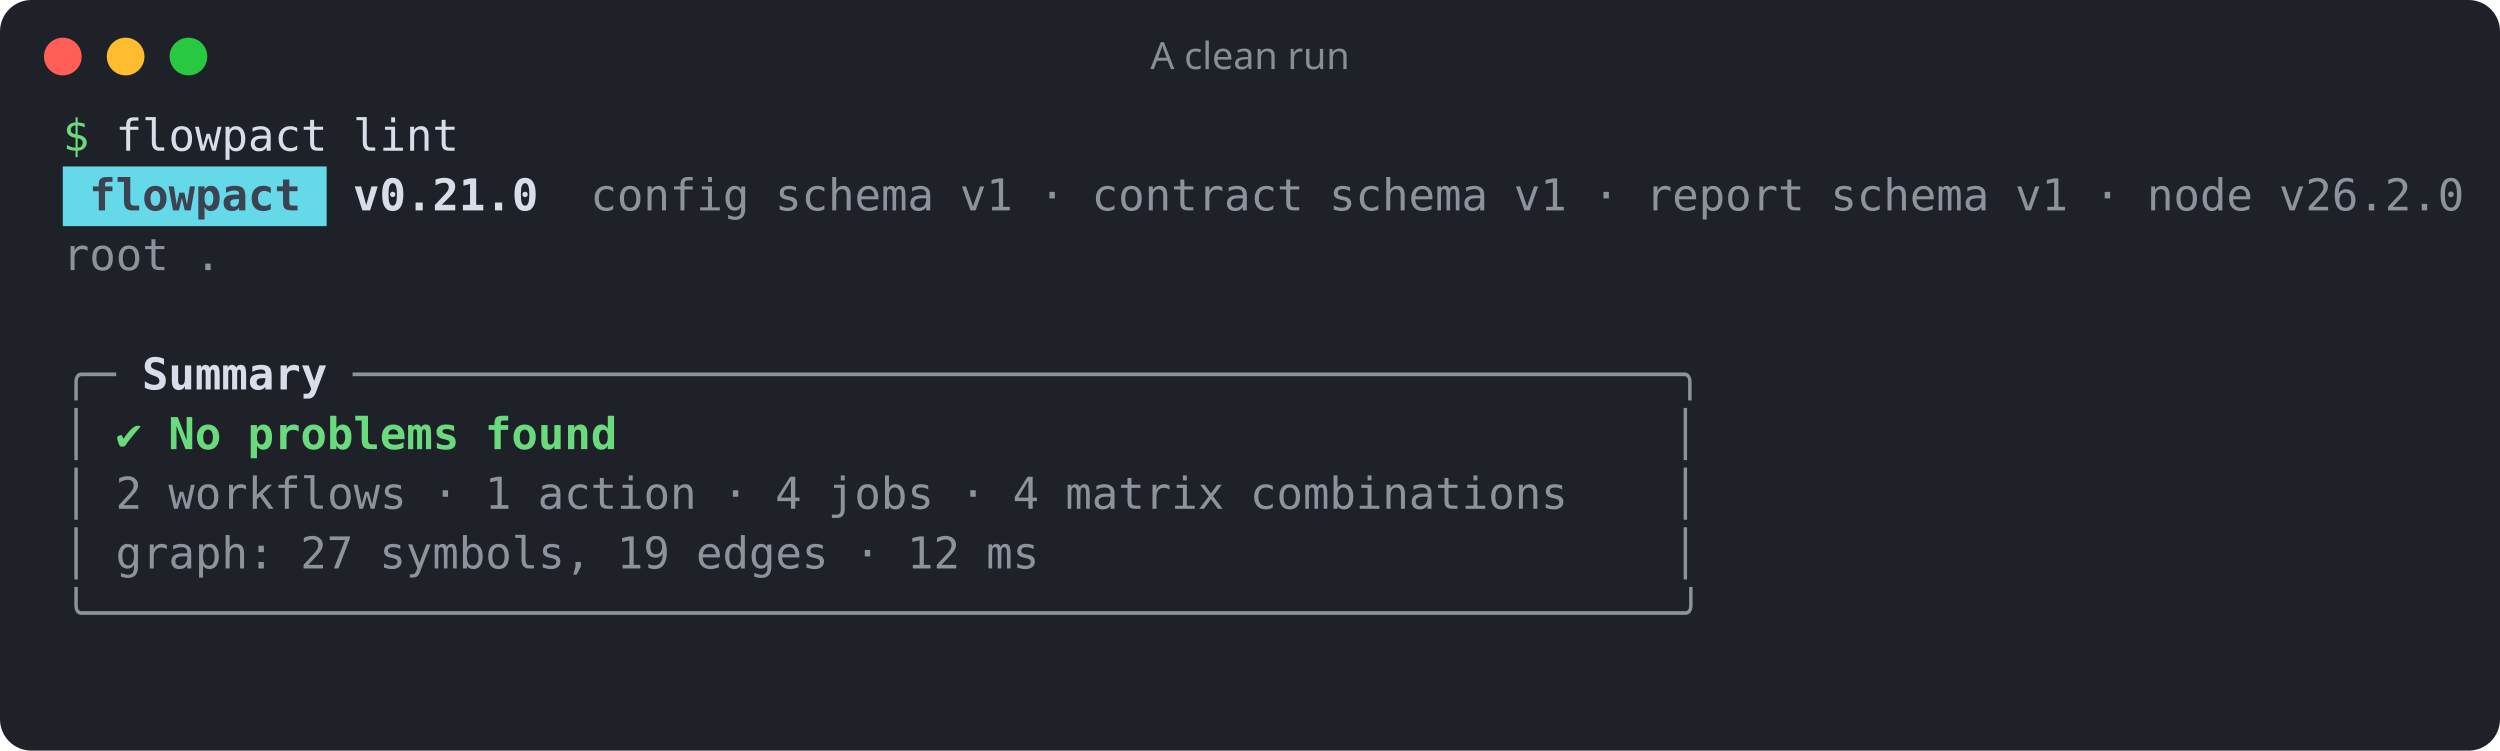
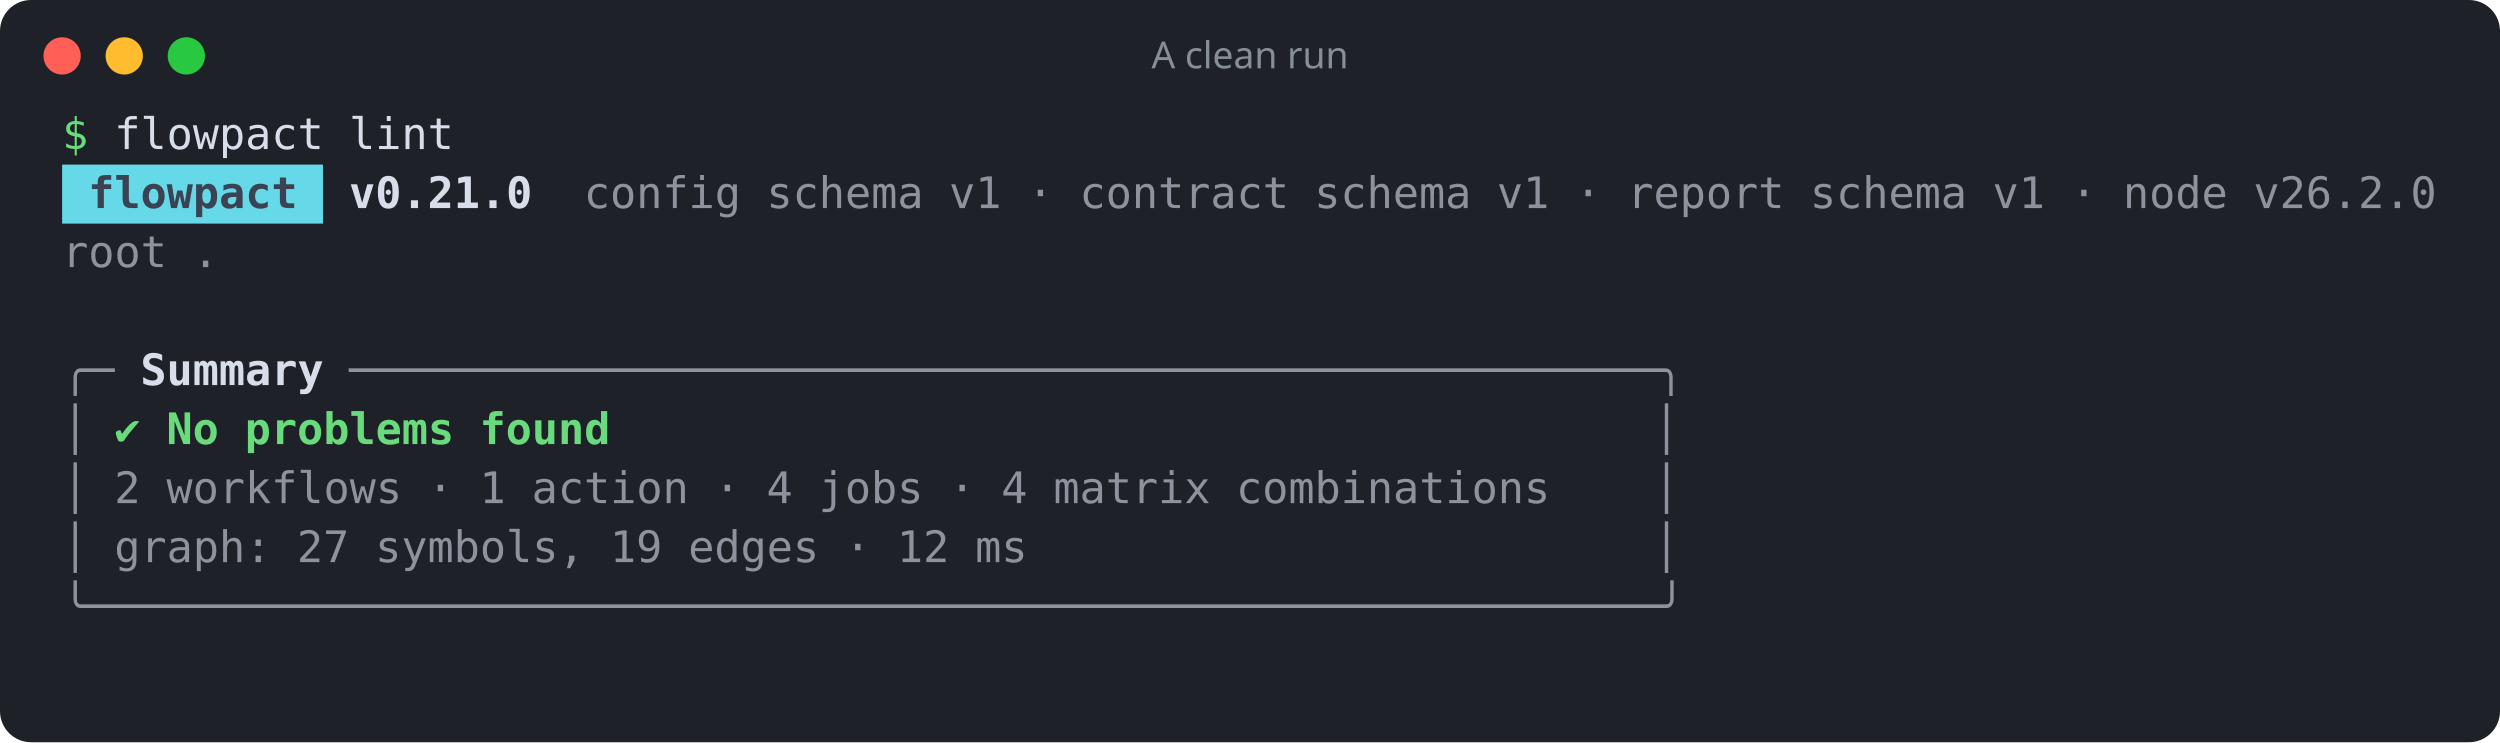
- <svg xmlns="http://www.w3.org/2000/svg" width="796" height="239" viewBox="0 0 796 239" role="img" aria-label="A clean run">
+ <svg xmlns="http://www.w3.org/2000/svg" width="805" height="239" viewBox="0 0 805 239" role="img" aria-label="A clean run">
  <rect width="100%" height="100%" rx="10" fill="#1e2128" />
  <circle cx="20" cy="18" r="6" fill="#ff5f57" />
  <circle cx="40" cy="18" r="6" fill="#febc2e" />
  <circle cx="60" cy="18" r="6" fill="#28c840" />
-   <text x="398" y="22" fill="#868e96" font-family="ui-sans-serif,system-ui,sans-serif" font-size="12" text-anchor="middle">A clean run</text>
+   <text x="402.5" y="22" fill="#868e96" font-family="ui-sans-serif,system-ui,sans-serif" font-size="12" text-anchor="middle">A clean run</text>
  <g font-family="ui-monospace,SFMono-Regular,Menlo,Consolas,monospace" font-size="14" xml:space="preserve">
    <text y="48">
      <tspan x="20.0" textLength="8.4" lengthAdjust="spacingAndGlyphs" fill="#69db7c">$</tspan>
      <tspan x="36.8" textLength="67.2" lengthAdjust="spacingAndGlyphs" fill="#d8dee9">flowpact</tspan>
      <tspan x="112.4" textLength="33.6" lengthAdjust="spacingAndGlyphs" fill="#d8dee9">lint</tspan>
    </text>
    <rect x="20" y="53" width="84" height="19" fill="#66d9e8" />
    <text y="67">
      <tspan x="28.4" textLength="67.2" lengthAdjust="spacingAndGlyphs" fill="#3b4252" font-weight="700">flowpact</tspan>
      <tspan x="112.4" textLength="58.8" lengthAdjust="spacingAndGlyphs" fill="#d8dee9" font-weight="700">v0.21.0</tspan>
      <tspan x="188.0" textLength="50.4" lengthAdjust="spacingAndGlyphs" fill="#d8dee9" fill-opacity="0.6">config</tspan>
      <tspan x="246.8" textLength="50.4" lengthAdjust="spacingAndGlyphs" fill="#d8dee9" fill-opacity="0.6">schema</tspan>
      <tspan x="305.6" textLength="16.8" lengthAdjust="spacingAndGlyphs" fill="#d8dee9" fill-opacity="0.6">v1</tspan>
      <tspan x="330.8" textLength="8.4" lengthAdjust="spacingAndGlyphs" fill="#d8dee9" fill-opacity="0.6">·</tspan>
      <tspan x="347.6" textLength="67.2" lengthAdjust="spacingAndGlyphs" fill="#d8dee9" fill-opacity="0.6">contract</tspan>
      <tspan x="423.2" textLength="50.4" lengthAdjust="spacingAndGlyphs" fill="#d8dee9" fill-opacity="0.6">schema</tspan>
      <tspan x="482.0" textLength="16.8" lengthAdjust="spacingAndGlyphs" fill="#d8dee9" fill-opacity="0.6">v1</tspan>
      <tspan x="507.2" textLength="8.4" lengthAdjust="spacingAndGlyphs" fill="#d8dee9" fill-opacity="0.6">·</tspan>
      <tspan x="524.0" textLength="50.4" lengthAdjust="spacingAndGlyphs" fill="#d8dee9" fill-opacity="0.6">report</tspan>
      <tspan x="582.8" textLength="50.4" lengthAdjust="spacingAndGlyphs" fill="#d8dee9" fill-opacity="0.6">schema</tspan>
      <tspan x="641.6" textLength="16.8" lengthAdjust="spacingAndGlyphs" fill="#d8dee9" fill-opacity="0.6">v1</tspan>
      <tspan x="666.8" textLength="8.4" lengthAdjust="spacingAndGlyphs" fill="#d8dee9" fill-opacity="0.6">·</tspan>
      <tspan x="683.6" textLength="33.6" lengthAdjust="spacingAndGlyphs" fill="#d8dee9" fill-opacity="0.6">node</tspan>
      <tspan x="725.6" textLength="58.8" lengthAdjust="spacingAndGlyphs" fill="#d8dee9" fill-opacity="0.6">v26.2.0</tspan>
    </text>
    <text y="86">
      <tspan x="20.0" textLength="33.6" lengthAdjust="spacingAndGlyphs" fill="#d8dee9" fill-opacity="0.6">root</tspan>
      <tspan x="62.0" textLength="8.4" lengthAdjust="spacingAndGlyphs" fill="#d8dee9" fill-opacity="0.6">.</tspan>
    </text>
    <text y="105" />
    <text y="124">
      <tspan x="20.0" textLength="16.8" lengthAdjust="spacingAndGlyphs" fill="#d8dee9" fill-opacity="0.6">╭─</tspan>
      <tspan x="45.2" textLength="58.8" lengthAdjust="spacingAndGlyphs" fill="#d8dee9" font-weight="700">Summary</tspan>
      <tspan x="112.4" textLength="428.4" lengthAdjust="spacingAndGlyphs" fill="#d8dee9" fill-opacity="0.6">──────────────────────────────────────────────────╮</tspan>
    </text>
    <text y="143">
      <tspan x="20.0" textLength="8.4" lengthAdjust="spacingAndGlyphs" fill="#d8dee9" fill-opacity="0.6">│</tspan>
      <tspan x="36.8" textLength="8.4" lengthAdjust="spacingAndGlyphs" fill="#69db7c">✔</tspan>
      <tspan x="53.6" textLength="16.8" lengthAdjust="spacingAndGlyphs" fill="#69db7c" font-weight="700">No</tspan>
      <tspan x="78.8" textLength="67.2" lengthAdjust="spacingAndGlyphs" fill="#69db7c" font-weight="700">problems</tspan>
      <tspan x="154.4" textLength="42.0" lengthAdjust="spacingAndGlyphs" fill="#69db7c" font-weight="700">found</tspan>
      <tspan x="532.4" textLength="8.4" lengthAdjust="spacingAndGlyphs" fill="#d8dee9" fill-opacity="0.6">│</tspan>
    </text>
    <text y="162">
      <tspan x="20.0" textLength="8.4" lengthAdjust="spacingAndGlyphs" fill="#d8dee9" fill-opacity="0.6">│</tspan>
      <tspan x="36.8" textLength="8.4" lengthAdjust="spacingAndGlyphs" fill="#d8dee9" fill-opacity="0.6">2</tspan>
      <tspan x="53.6" textLength="75.6" lengthAdjust="spacingAndGlyphs" fill="#d8dee9" fill-opacity="0.6">workflows</tspan>
      <tspan x="137.6" textLength="8.4" lengthAdjust="spacingAndGlyphs" fill="#d8dee9" fill-opacity="0.6">·</tspan>
      <tspan x="154.4" textLength="8.4" lengthAdjust="spacingAndGlyphs" fill="#d8dee9" fill-opacity="0.6">1</tspan>
      <tspan x="171.2" textLength="50.4" lengthAdjust="spacingAndGlyphs" fill="#d8dee9" fill-opacity="0.6">action</tspan>
      <tspan x="230.0" textLength="8.4" lengthAdjust="spacingAndGlyphs" fill="#d8dee9" fill-opacity="0.6">·</tspan>
      <tspan x="246.8" textLength="8.4" lengthAdjust="spacingAndGlyphs" fill="#d8dee9" fill-opacity="0.6">4</tspan>
      <tspan x="263.6" textLength="33.6" lengthAdjust="spacingAndGlyphs" fill="#d8dee9" fill-opacity="0.6">jobs</tspan>
      <tspan x="305.6" textLength="8.4" lengthAdjust="spacingAndGlyphs" fill="#d8dee9" fill-opacity="0.6">·</tspan>
      <tspan x="322.4" textLength="8.4" lengthAdjust="spacingAndGlyphs" fill="#d8dee9" fill-opacity="0.6">4</tspan>
      <tspan x="339.2" textLength="50.4" lengthAdjust="spacingAndGlyphs" fill="#d8dee9" fill-opacity="0.6">matrix</tspan>
      <tspan x="398.0" textLength="100.8" lengthAdjust="spacingAndGlyphs" fill="#d8dee9" fill-opacity="0.6">combinations</tspan>
      <tspan x="532.4" textLength="8.4" lengthAdjust="spacingAndGlyphs" fill="#d8dee9" fill-opacity="0.6">│</tspan>
    </text>
    <text y="181">
      <tspan x="20.0" textLength="8.4" lengthAdjust="spacingAndGlyphs" fill="#d8dee9" fill-opacity="0.6">│</tspan>
      <tspan x="36.8" textLength="50.4" lengthAdjust="spacingAndGlyphs" fill="#d8dee9" fill-opacity="0.6">graph:</tspan>
      <tspan x="95.6" textLength="16.8" lengthAdjust="spacingAndGlyphs" fill="#d8dee9" fill-opacity="0.6">27</tspan>
      <tspan x="120.8" textLength="67.2" lengthAdjust="spacingAndGlyphs" fill="#d8dee9" fill-opacity="0.6">symbols,</tspan>
      <tspan x="196.4" textLength="16.8" lengthAdjust="spacingAndGlyphs" fill="#d8dee9" fill-opacity="0.6">19</tspan>
      <tspan x="221.6" textLength="42.0" lengthAdjust="spacingAndGlyphs" fill="#d8dee9" fill-opacity="0.6">edges</tspan>
      <tspan x="272.0" textLength="8.4" lengthAdjust="spacingAndGlyphs" fill="#d8dee9" fill-opacity="0.6">·</tspan>
      <tspan x="288.8" textLength="16.8" lengthAdjust="spacingAndGlyphs" fill="#d8dee9" fill-opacity="0.6">12</tspan>
      <tspan x="314.0" textLength="16.8" lengthAdjust="spacingAndGlyphs" fill="#d8dee9" fill-opacity="0.6">ms</tspan>
      <tspan x="532.4" textLength="8.4" lengthAdjust="spacingAndGlyphs" fill="#d8dee9" fill-opacity="0.6">│</tspan>
    </text>
    <text y="200">
      <tspan x="20.0" textLength="520.8" lengthAdjust="spacingAndGlyphs" fill="#d8dee9" fill-opacity="0.6">╰────────────────────────────────────────────────────────────╯</tspan>
    </text>
  </g>
</svg>
